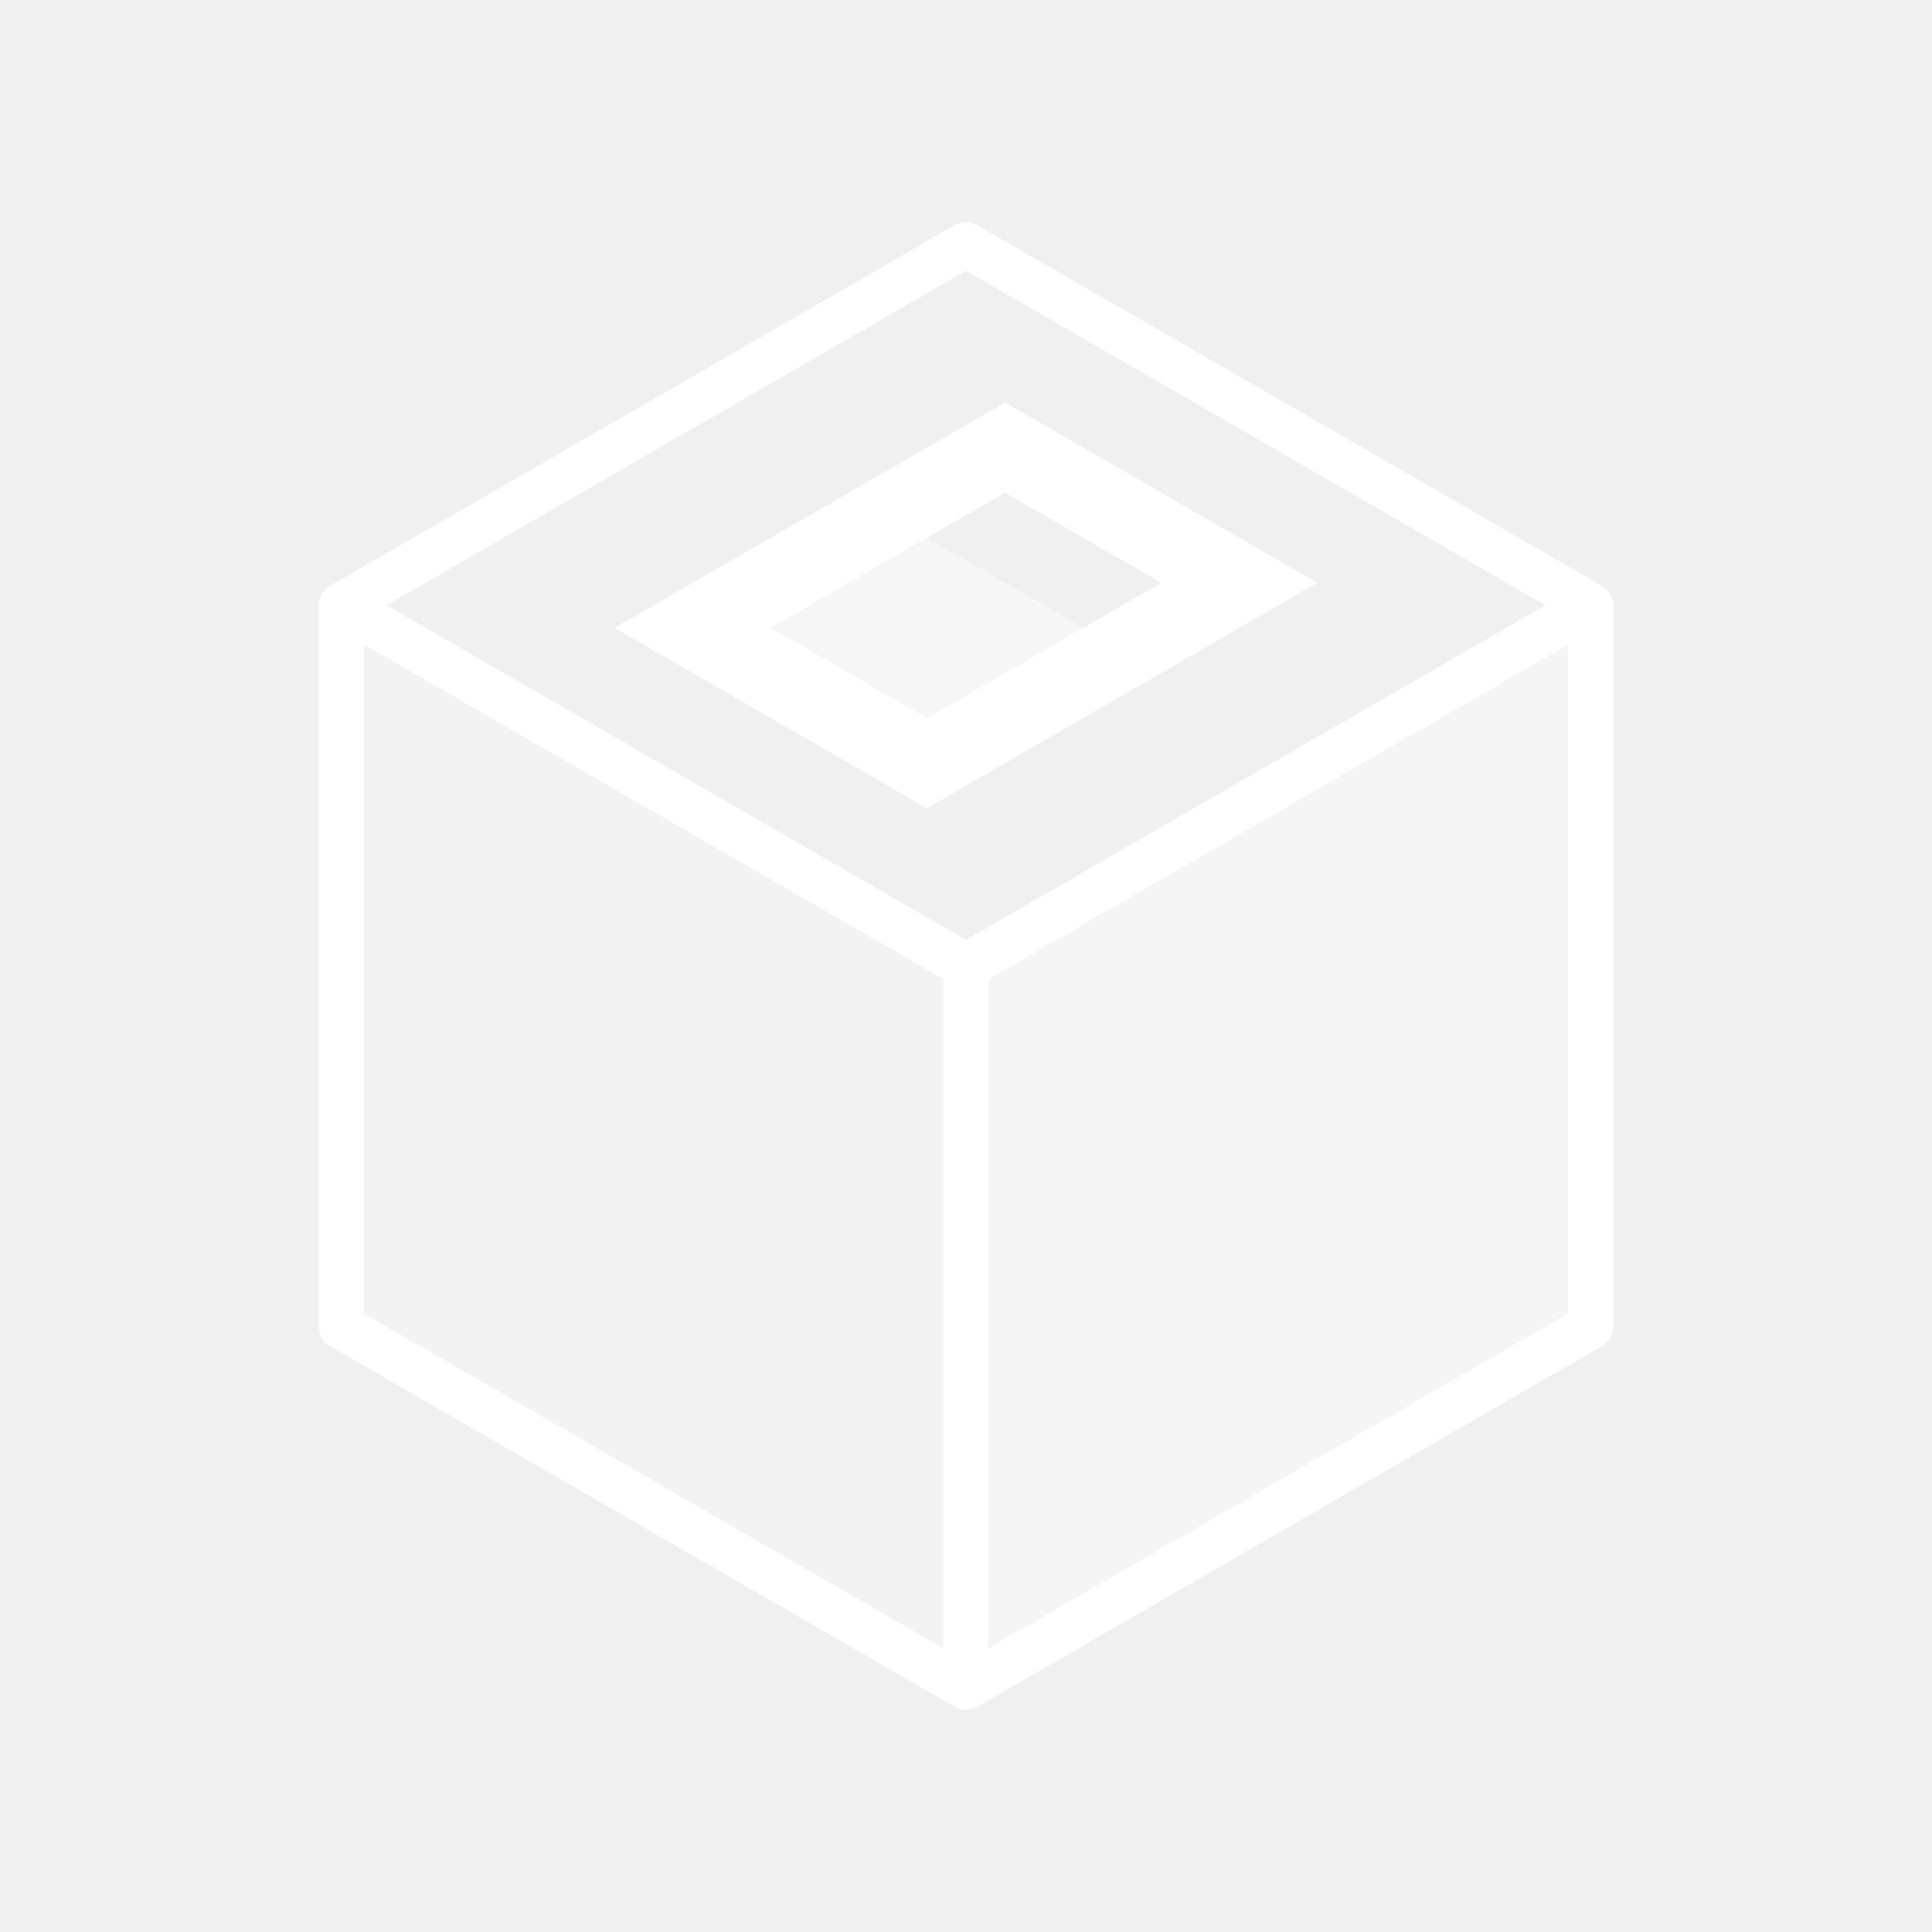
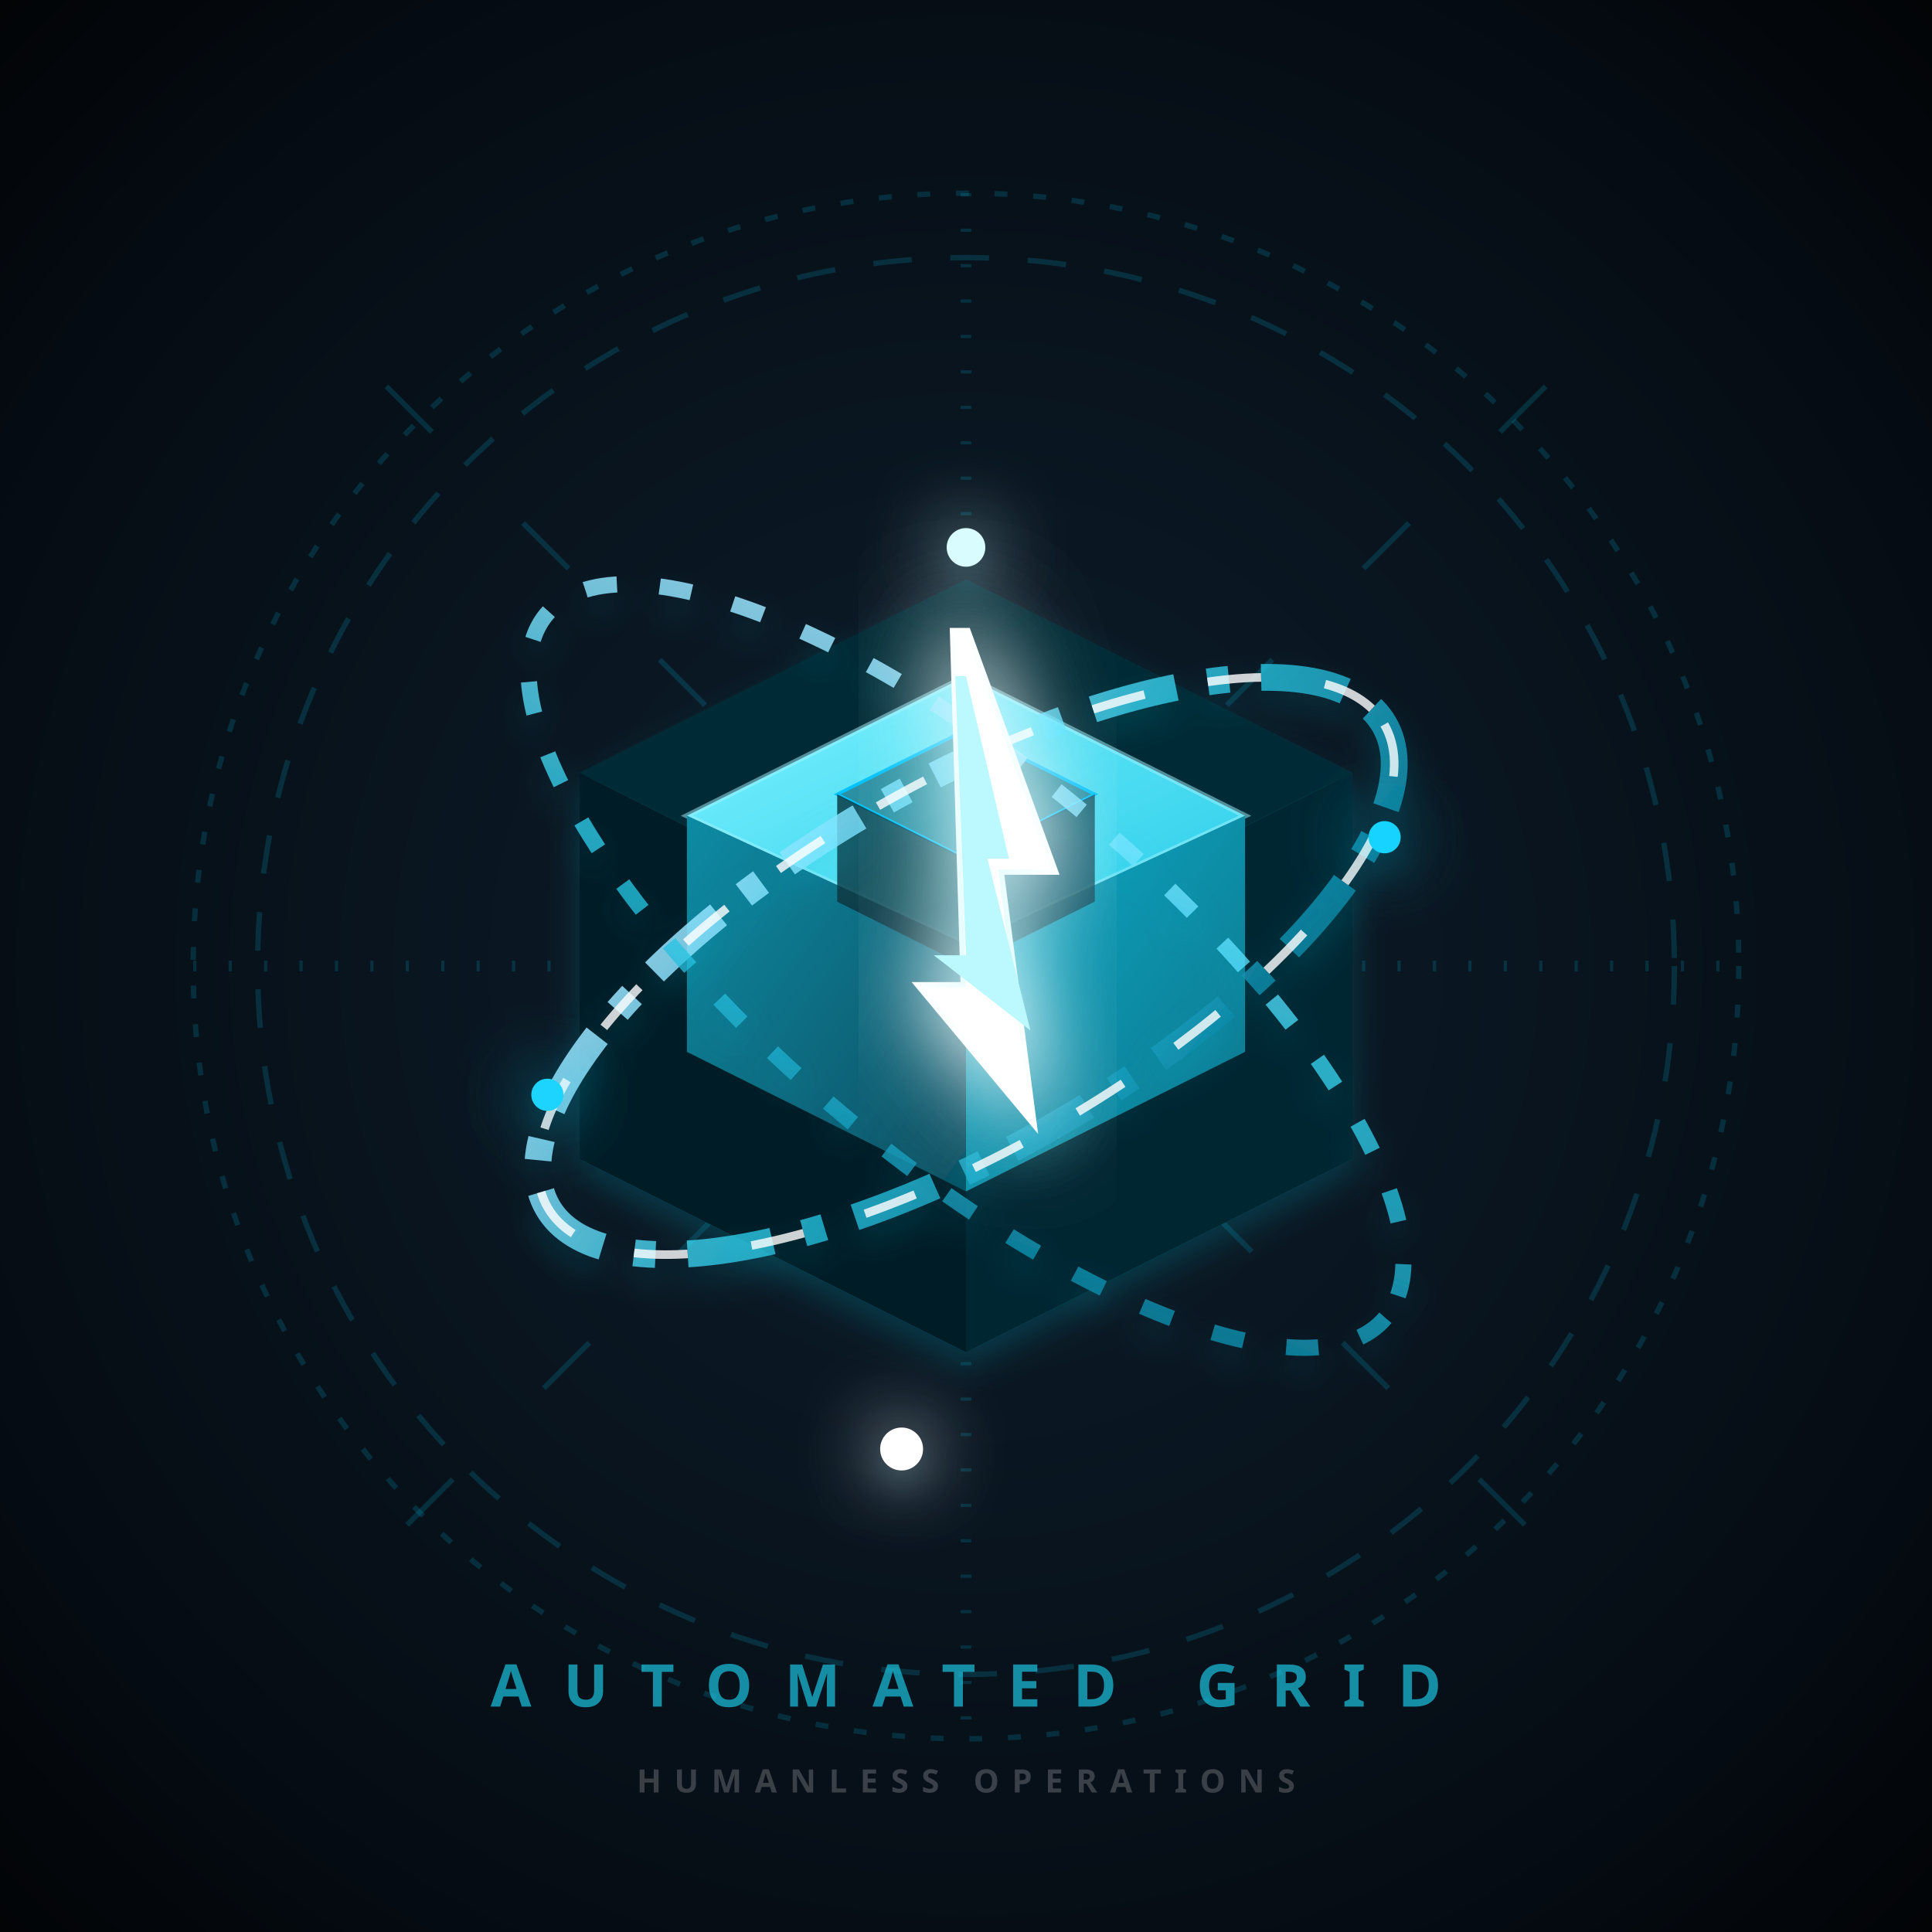
- <svg xmlns="http://www.w3.org/2000/svg" width="180" height="180" viewBox="0 0 180 180">
-   <g transform="translate(90, 90) scale(1.4)">
-     <path d="M0 0 L-41.568 -24 L-41.568 24 L0 48 Z" fill="white" fill-opacity="0.2" stroke="white" stroke-width="3" stroke-linejoin="round" />
-     <path d="M0 0 L41.568 -24 L41.568 24 L0 48 Z" fill="white" fill-opacity="0.35" stroke="white" stroke-width="3" stroke-linejoin="round" />
-     <path d="M0 -48 L-41.568 -24 L0 0 L41.568 -24 Z" fill="none" stroke="white" stroke-width="3" stroke-linejoin="round" />
-     <g transform="matrix(0.866, 0.5, -0.866, 0.5, 0, -24) scale(0.75)">
-       <path fill-rule="evenodd" clip-rule="evenodd" d="M-16 -20 L16 -20 L16 20 L-16 20 Z M-8 -12 L-8 12 L8 12 L8 -12 Z" fill="white" />
-       <path d="M-8 -4 L8 -4 L8 12 L-8 12 Z" fill="white" fill-opacity="0.4" />
+ <svg xmlns="http://www.w3.org/2000/svg" width="180" height="180" viewBox="0 0 180 180" fill="none">
+   <defs>
+     <radialGradient id="appleBg" cx="50%" cy="50%" r="70%">
+       <stop offset="0%" stop-color="#0d1f2d" />
+       <stop offset="80%" stop-color="#050b12" />
+       <stop offset="100%" stop-color="#020406" />
+     </radialGradient>
+     <linearGradient id="appleCoreTop" x1="0%" y1="0%" x2="100%" y2="100%">
+       <stop offset="0%" stop-color="#7bf2ff" />
+       <stop offset="100%" stop-color="#29cce8" />
+     </linearGradient>
+     <linearGradient id="appleCoreLeft" x1="0%" y1="0%" x2="100%" y2="100%">
+       <stop offset="0%" stop-color="#0f8ba4" />
+       <stop offset="100%" stop-color="#064d5f" />
+     </linearGradient>
+     <linearGradient id="appleCoreRight" x1="0%" y1="0%" x2="100%" y2="100%">
+       <stop offset="0%" stop-color="#14aac7" />
+       <stop offset="100%" stop-color="#08748a" />
+     </linearGradient>
+     <linearGradient id="appleRing" x1="0%" y1="0%" x2="100%" y2="100%">
+       <stop offset="0%" stop-color="#bfe6ff" stop-opacity="0.9" />
+       <stop offset="50%" stop-color="#33e0ff" stop-opacity="0.7" />
+       <stop offset="100%" stop-color="#006685" stop-opacity="0.9" />
+     </linearGradient>
+     <filter id="appleShadow" x="-30%" y="-30%" width="160%" height="160%">
+       <feDropShadow dx="0" dy="6" stdDeviation="6" flood-color="#000000" flood-opacity="0.8" />
+       <feDropShadow dx="0" dy="1.5" stdDeviation="1.5" flood-color="#1bb9d4" flood-opacity="0.2" />
+     </filter>
+     <filter id="appleGlow" x="-50%" y="-50%" width="200%" height="200%">
+       <feGaussianBlur stdDeviation="3.5" result="blur" />
+       <feMerge>
+         <feMergeNode in="blur" />
+         <feMergeNode in="SourceGraphic" />
+       </feMerge>
+     </filter>
+     <filter id="appleGlowStrong" x="-50%" y="-50%" width="200%" height="200%">
+       <feGaussianBlur stdDeviation="5" result="blur" />
+       <feMerge>
+         <feMergeNode in="blur" />
+         <feMergeNode in="blur" />
+         <feMergeNode in="SourceGraphic" />
+       </feMerge>
+     </filter>
+   </defs>
+   <rect width="180" height="180" fill="url(#appleBg)" />
+   <g fill="none" stroke="#00d5ff" stroke-opacity="0.15" stroke-width="0.5">
+     <circle cx="90" cy="90" r="72" stroke-dasharray="1.2 2.4" />
+     <circle cx="90" cy="90" r="66" stroke-dasharray="3.6 3.6" />
+     <path d="M 90 18 L 90 162 M 18 90 L 162 90" stroke-width="1" stroke-dasharray="0.3 3" />
+     <path d="M 36 36 L 144 144" stroke-dasharray="6 12" />
+     <path d="M 144 36 L 36 144" stroke-dasharray="6 12" />
+   </g>
+   <g filter="url(#appleShadow)">
+     <polygon points="90,54 126,72 90,90 54,72" fill="#042b36" />
+     <polygon points="54,72 90,90 90,126 54,108" fill="#021e25" />
+     <polygon points="90,90 126,72 126,108 90,126" fill="#032630" />
+     <polygon points="90,63 116,76 90,88 64,76" fill="url(#appleCoreTop)" stroke="#a1f5ff" stroke-width="0.5" stroke-opacity="0.5" />
+     <polygon points="64,76 90,88 90,111 64,98" fill="url(#appleCoreLeft)" />
+     <polygon points="90,88 116,76 116,98 90,111" fill="url(#appleCoreRight)" />
+     <polygon points="90,68 102,74 90,80 78,74" fill="#0d5869" fill-opacity="0.6" stroke="#00c3ff" stroke-width="0.3" />
+     <polygon points="78,74 90,80 90,90 78,84" fill="#07323e" fill-opacity="0.8" />
+     <polygon points="90,80 102,74 102,84 90,90" fill="#0a4856" fill-opacity="0.8" />
+   </g>
+   <g filter="url(#appleShadow)">
+     <ellipse cx="90" cy="90" rx="45" ry="17" fill="none" stroke="url(#appleRing)" stroke-width="2.5" stroke-dasharray="8 3 2 3" transform="rotate(-30 90 90)" />
+     <ellipse cx="90" cy="90" rx="45" ry="17" fill="none" stroke="#FFFFFF" stroke-opacity="0.8" stroke-width="0.8" stroke-dasharray="5 6" transform="rotate(-30 90 90)" />
+     <ellipse cx="90" cy="90" rx="51" ry="18" fill="none" stroke="url(#appleRing)" stroke-width="1.5" stroke-dasharray="3 4" transform="rotate(40 90 90)" />
+     <g filter="url(#appleGlow)">
+       <circle cx="90" cy="51" r="1.8" fill="#d8fcff" />
+       <circle cx="129" cy="78" r="1.5" fill="#19d4ff" />
+       <circle cx="84" cy="135" r="2" fill="#ffffff" />
+       <circle cx="51" cy="102" r="1.5" fill="#1ad4ff" />
    </g>
  </g>
+   <g filter="url(#appleGlowStrong)">
+     <polygon points="90,59 98,81 93,81 96,104 86,92 90,92 89,59" fill="none" stroke="#ffffff" stroke-width="1" />
+   </g>
+   <g filter="url(#appleGlow)">
+     <polygon points="90,59 98,81 93,81 96,104 86,92 90,92 89,59" fill="#ffffff" />
+     <polygon points="90,63 94,80 92,80 96,96 87,89 90,89 89,63" fill="#bbf9ff" />
+   </g>
+   <g fill="#57828f" font-family="'Montserrat','Segoe UI',sans-serif" font-weight="900" letter-spacing="3">
+     <text x="90" y="159" font-size="5.5" text-anchor="middle" fill="#1cc4e0" fill-opacity="0.7">AUTOMATED GRID</text>
+     <text x="90" y="167" font-size="3" text-anchor="middle" fill="#ffffff" fill-opacity="0.2" letter-spacing="1.2">HUMANLESS OPERATIONS</text>
+   </g>
</svg>
